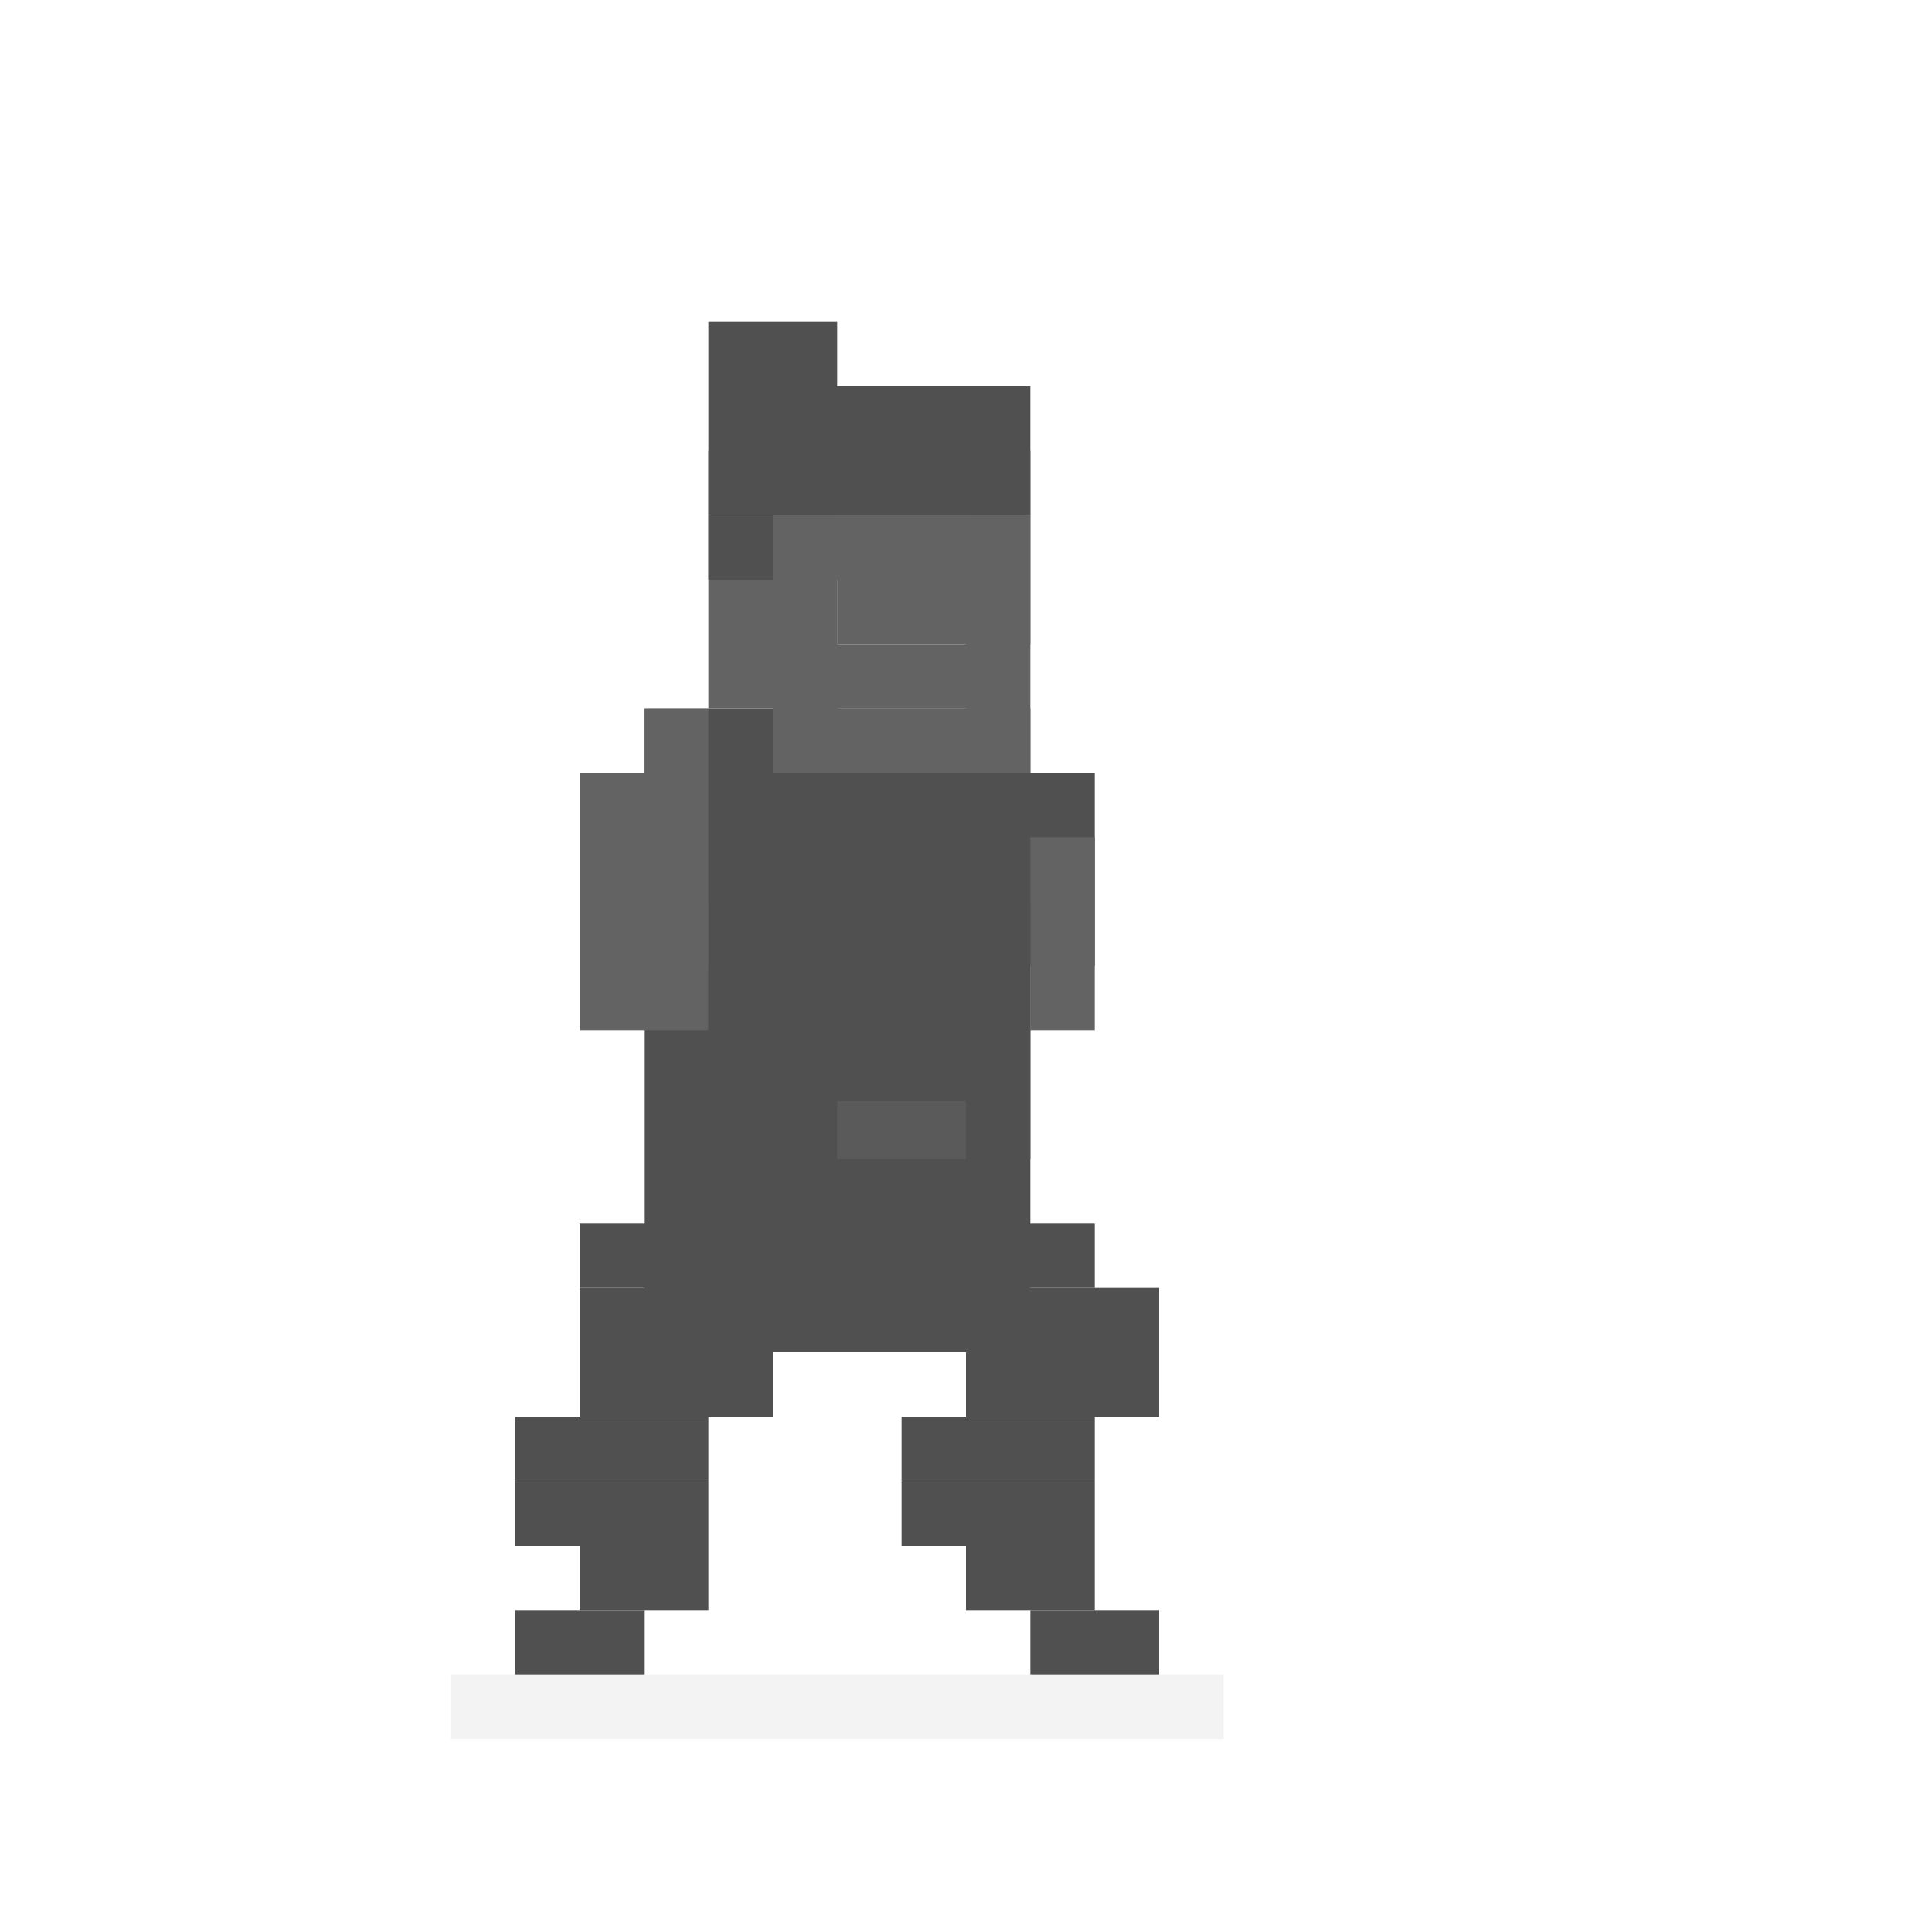
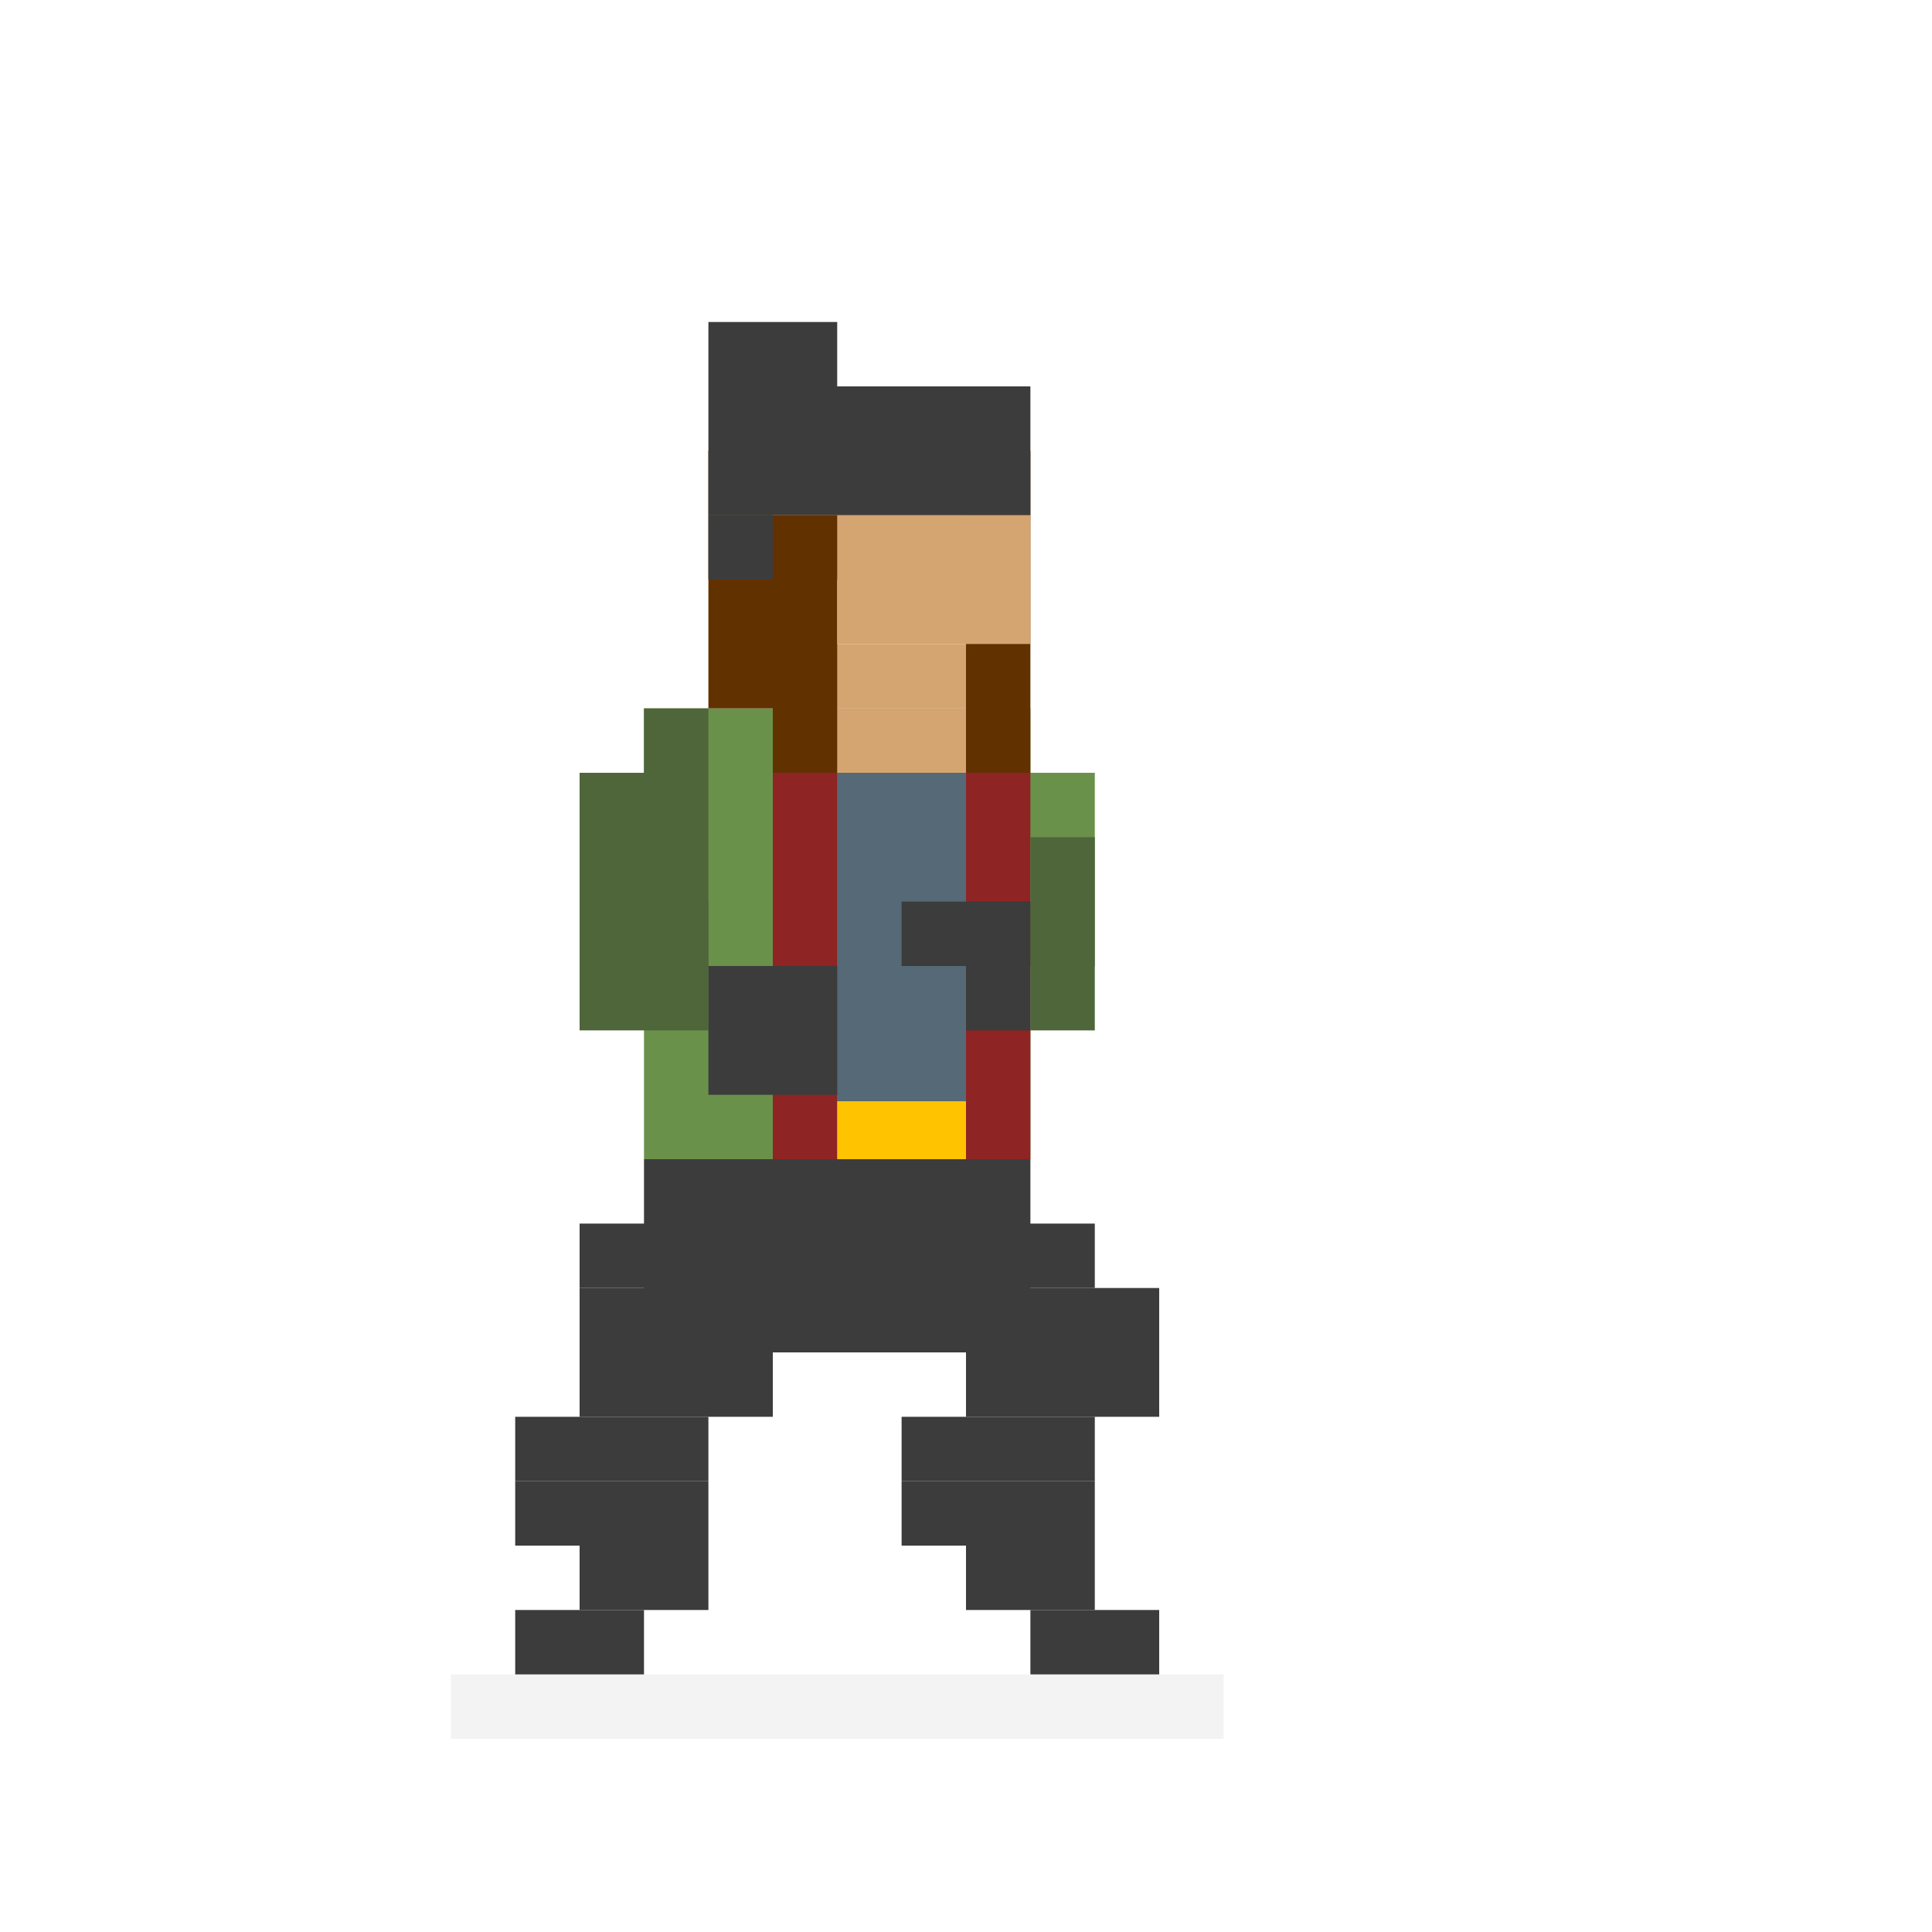
<svg xmlns="http://www.w3.org/2000/svg" width="300" height="300" viewBox="0 0 300 300" fill="none">
  <path d="M190 260H70V270H190V260Z" fill="black" fill-opacity="0.05" />
-   <path d="M170 190H140V200H170V190Z" fill="#515050" />
-   <path d="M160 180H100V210H160V180Z" fill="#515050" />
-   <path d="M120 190H90V200H120V190Z" fill="#515050" />
-   <path d="M120 200H90V210H120V200Z" fill="#515050" />
-   <path d="M120 210H90V220H120V210Z" fill="#515050" />
-   <path d="M110 220H80V230H110V220Z" fill="#515050" />
-   <path d="M110 230H80V240H110V230Z" fill="#515050" />
-   <path d="M180 200H150V210H180V200Z" fill="#515050" />
-   <path d="M180 210H150V220H180V210Z" fill="#515050" />
-   <path d="M170 220H140V230H170V220Z" fill="#515050" />
-   <path d="M170 230H140V240H170V230Z" fill="#515050" />
-   <path d="M170 240H150V250H170V240Z" fill="#515050" />
-   <path d="M180 250H160V260H180V250Z" fill="#515050" />
-   <path d="M110 240H90V250H110V240Z" fill="#515050" />
-   <path d="M100 250H80V260H100V250Z" fill="#515050" />
-   <path d="M170 120H90V150H170V120Z" fill="#515050" />
-   <path d="M150 120H100V110H150V120Z" fill="#515050" />
-   <path d="M160 146H100V180H160V146Z" fill="#515050" />
-   <path d="M150 120H130V180H150V120Z" fill="#515050" />
-   <path d="M120 120H130V180H120V120Z" fill="#515050" />
-   <path d="M150 120H160V180H150V120Z" fill="#515050" />
-   <path d="M150 180H130V171H150V180Z" fill="#5A5A5A" />
-   <path d="M110 110H100V120H110V110Z" fill="#636363" />
-   <path d="M150 110H120V120H150V110Z" fill="#636363" />
-   <rect x="150" y="110" width="10" height="10" fill="#515050" />
-   <path d="M130 90H110V110H130V90Z" fill="#636363" />
-   <path d="M120 70H110V80H120V70Z" fill="#636363" />
-   <path d="M130 70H120V80H130V70Z" fill="#636363" />
-   <path d="M140 70H130V80H140V70Z" fill="#636363" />
-   <path d="M130 50H120V60H130V50Z" fill="#515050" />
-   <path d="M120 50H110V60H120V50Z" fill="#515050" />
-   <path d="M160 70H150V80H160V70Z" fill="#636363" />
-   <path d="M150 70H140V80H150V70Z" fill="#636363" />
-   <path d="M150 100H120V110H150V100Z" fill="#636363" />
-   <path d="M160 60H110V80H160V60Z" fill="#515050" />
-   <path d="M130 80H120V120H130V80Z" fill="#636363" />
-   <path d="M160 80H150V120H160V80Z" fill="#636363" />
-   <path d="M160 80H120V90H160V80Z" fill="#636363" />
-   <path d="M160 90H130V100H160V90Z" fill="#636363" />
-   <path d="M130 80H110V90H130V80Z" fill="#636363" />
-   <path d="M120 90H110V80H120V90Z" fill="#515050" />
-   <path d="M170 130H160V160H170V130Z" fill="#636363" />
-   <path d="M160 140H140V150H160V140Z" fill="#515050" />
-   <path d="M160 160H150V150H160V160Z" fill="#515050" />
-   <path d="M110 140H90V160H110V140Z" fill="#636363" />
-   <path d="M110 150H90V120H110V150Z" fill="#636363" />
-   <path d="M130 150H110V170H130V150Z" fill="#515050" />
+   <path d="M170 190H140V200H170V190Z" fill="#3C3C3C" />
+   <path d="M160 180H100V210H160V180Z" fill="#3C3C3C" />
+   <path d="M120 190H90V200H120V190Z" fill="#3C3C3C" />
+   <path d="M120 200H90V210H120V200Z" fill="#3C3C3C" />
+   <path d="M120 210H90V220H120V210Z" fill="#3C3C3C" />
+   <path d="M110 220H80V230H110V220Z" fill="#3C3C3C" />
+   <path d="M110 230H80V240H110V230Z" fill="#3C3C3C" />
+   <path d="M180 200H150V210H180V200Z" fill="#3C3C3C" />
+   <path d="M180 210H150V220H180V210Z" fill="#3C3C3C" />
+   <path d="M170 220H140V230H170V220Z" fill="#3C3C3C" />
+   <path d="M170 230H140V240H170V230Z" fill="#3C3C3C" />
+   <path d="M170 240H150V250H170V240Z" fill="#3C3C3C" />
+   <path d="M180 250H160V260H180V250Z" fill="#3C3C3C" />
+   <path d="M110 240H90V250H110V240Z" fill="#3C3C3C" />
+   <path d="M100 250H80V260H100V250Z" fill="#3C3C3C" />
+   <path d="M170 120H90V150H170V120Z" fill="#6A9149" />
+   <path d="M150 120H100V110H150V120Z" fill="#6A9149" />
+   <path d="M160 146H100V180H160V146Z" fill="#6A9149" />
+   <path d="M150 120H130V180H150V120Z" fill="#556976" />
+   <path d="M120 120H130V180H120V120Z" fill="#8E2424" />
+   <path d="M150 120H160V180H150V120Z" fill="#8E2424" />
+   <path d="M150 180H130V171H150V180Z" fill="#FFC300" />
+   <path d="M110 110H100V120H110V110Z" fill="#4F663B" />
+   <path d="M150 110H120V120H150V110Z" fill="#D4A570" />
+   <rect x="150" y="110" width="10" height="10" fill="#6A9149" />
+   <path d="M130 90H110V110H130V90Z" fill="#623100" />
+   <path d="M120 70H110V80H120V70Z" fill="#623100" />
+   <path d="M130 70H120V80H130V70Z" fill="#623100" />
+   <path d="M140 70H130V80H140V70Z" fill="#623100" />
+   <path d="M130 50H120V60H130V50Z" fill="#3C3C3C" />
+   <path d="M120 50H110V60H120V50Z" fill="#3C3C3C" />
+   <path d="M160 70H150V80H160V70Z" fill="#623100" />
+   <path d="M150 70H140V80H150V70Z" fill="#623100" />
+   <path d="M150 100H120V110H150V100Z" fill="#D4A570" />
+   <path d="M160 60H110V80H160V60Z" fill="#3C3C3C" />
+   <path d="M130 80H120V120H130V80Z" fill="#623100" />
+   <path d="M160 80H150V120H160V80Z" fill="#623100" />
+   <path d="M160 80H120V90H160V80Z" fill="#D4A570" />
+   <path d="M160 90H130V100H160V90Z" fill="#D4A570" />
+   <path d="M130 80H110V90H130V80Z" fill="#623100" />
+   <path d="M120 90H110V80H120V90Z" fill="#3C3C3C" />
+   <path d="M170 130H160V160H170V130Z" fill="#4F663B" />
+   <path d="M160 140H140V150H160V140Z" fill="#3C3C3C" />
+   <path d="M160 160H150V150H160V160Z" fill="#3C3C3C" />
+   <path d="M110 140H90V160H110V140Z" fill="#4F663B" />
+   <path d="M110 150H90V120H110V150Z" fill="#4F663B" />
+   <path d="M130 150H110V170H130V150Z" fill="#3C3C3C" />
</svg>
